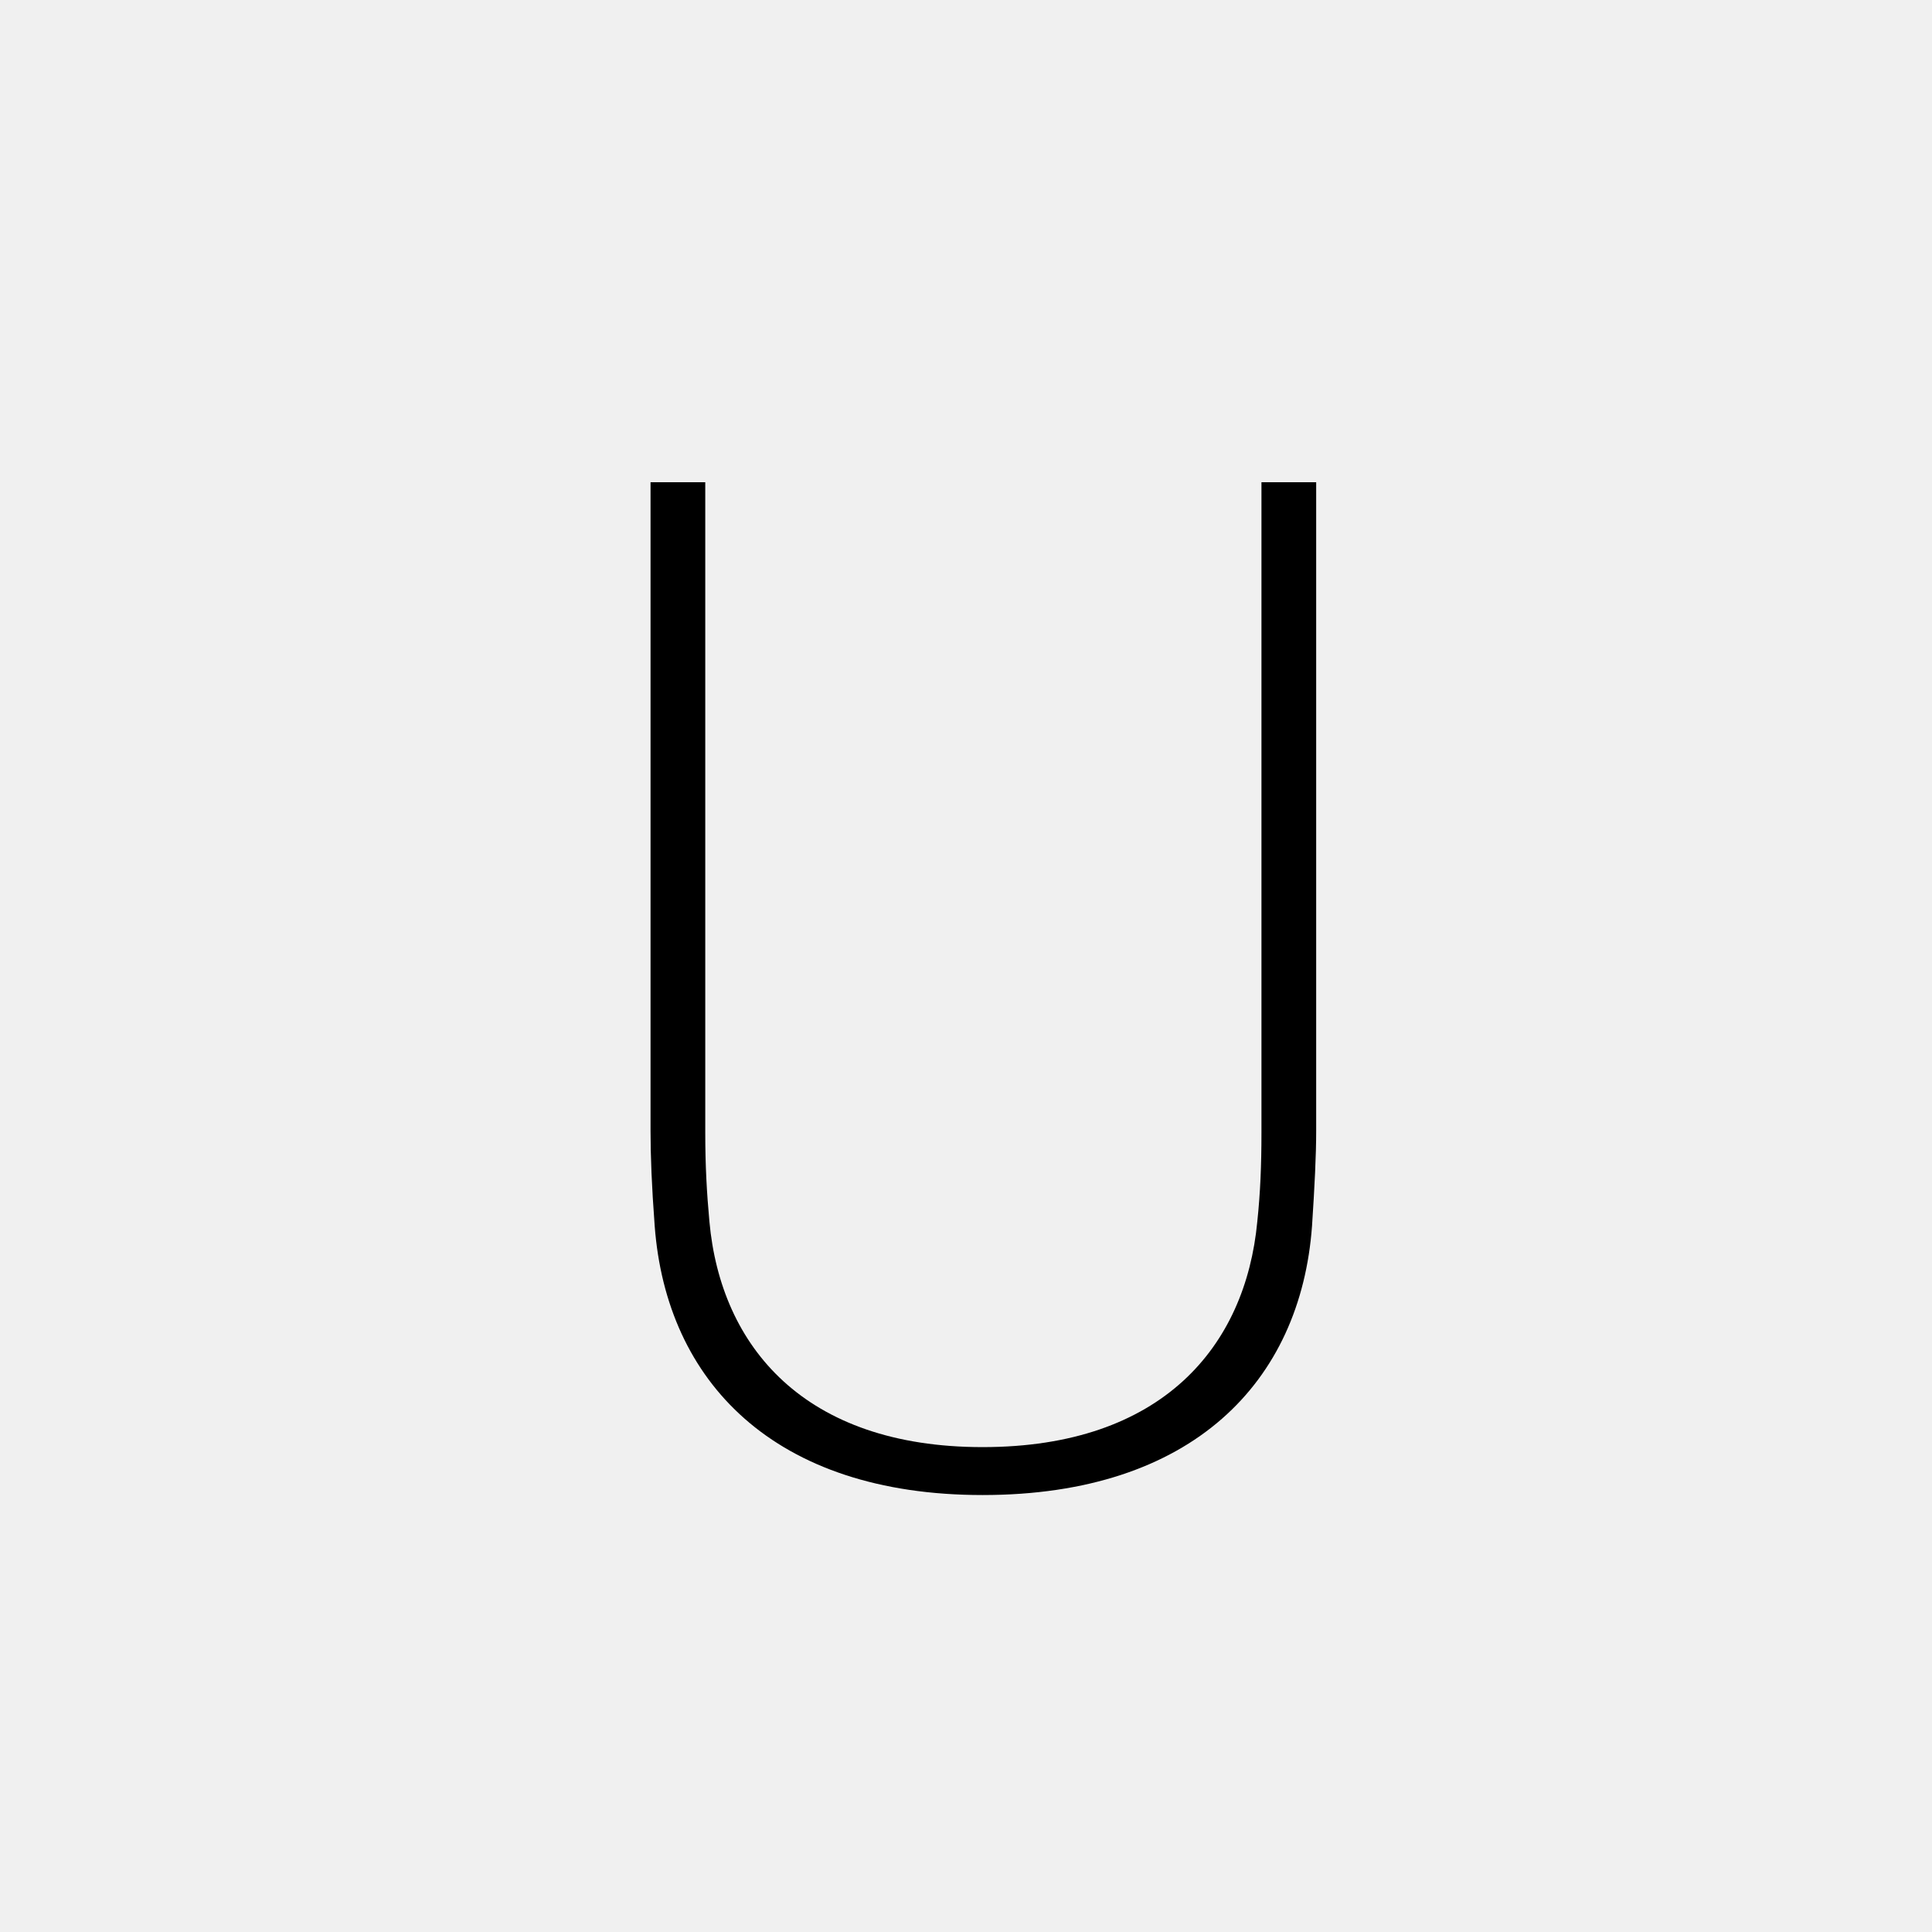
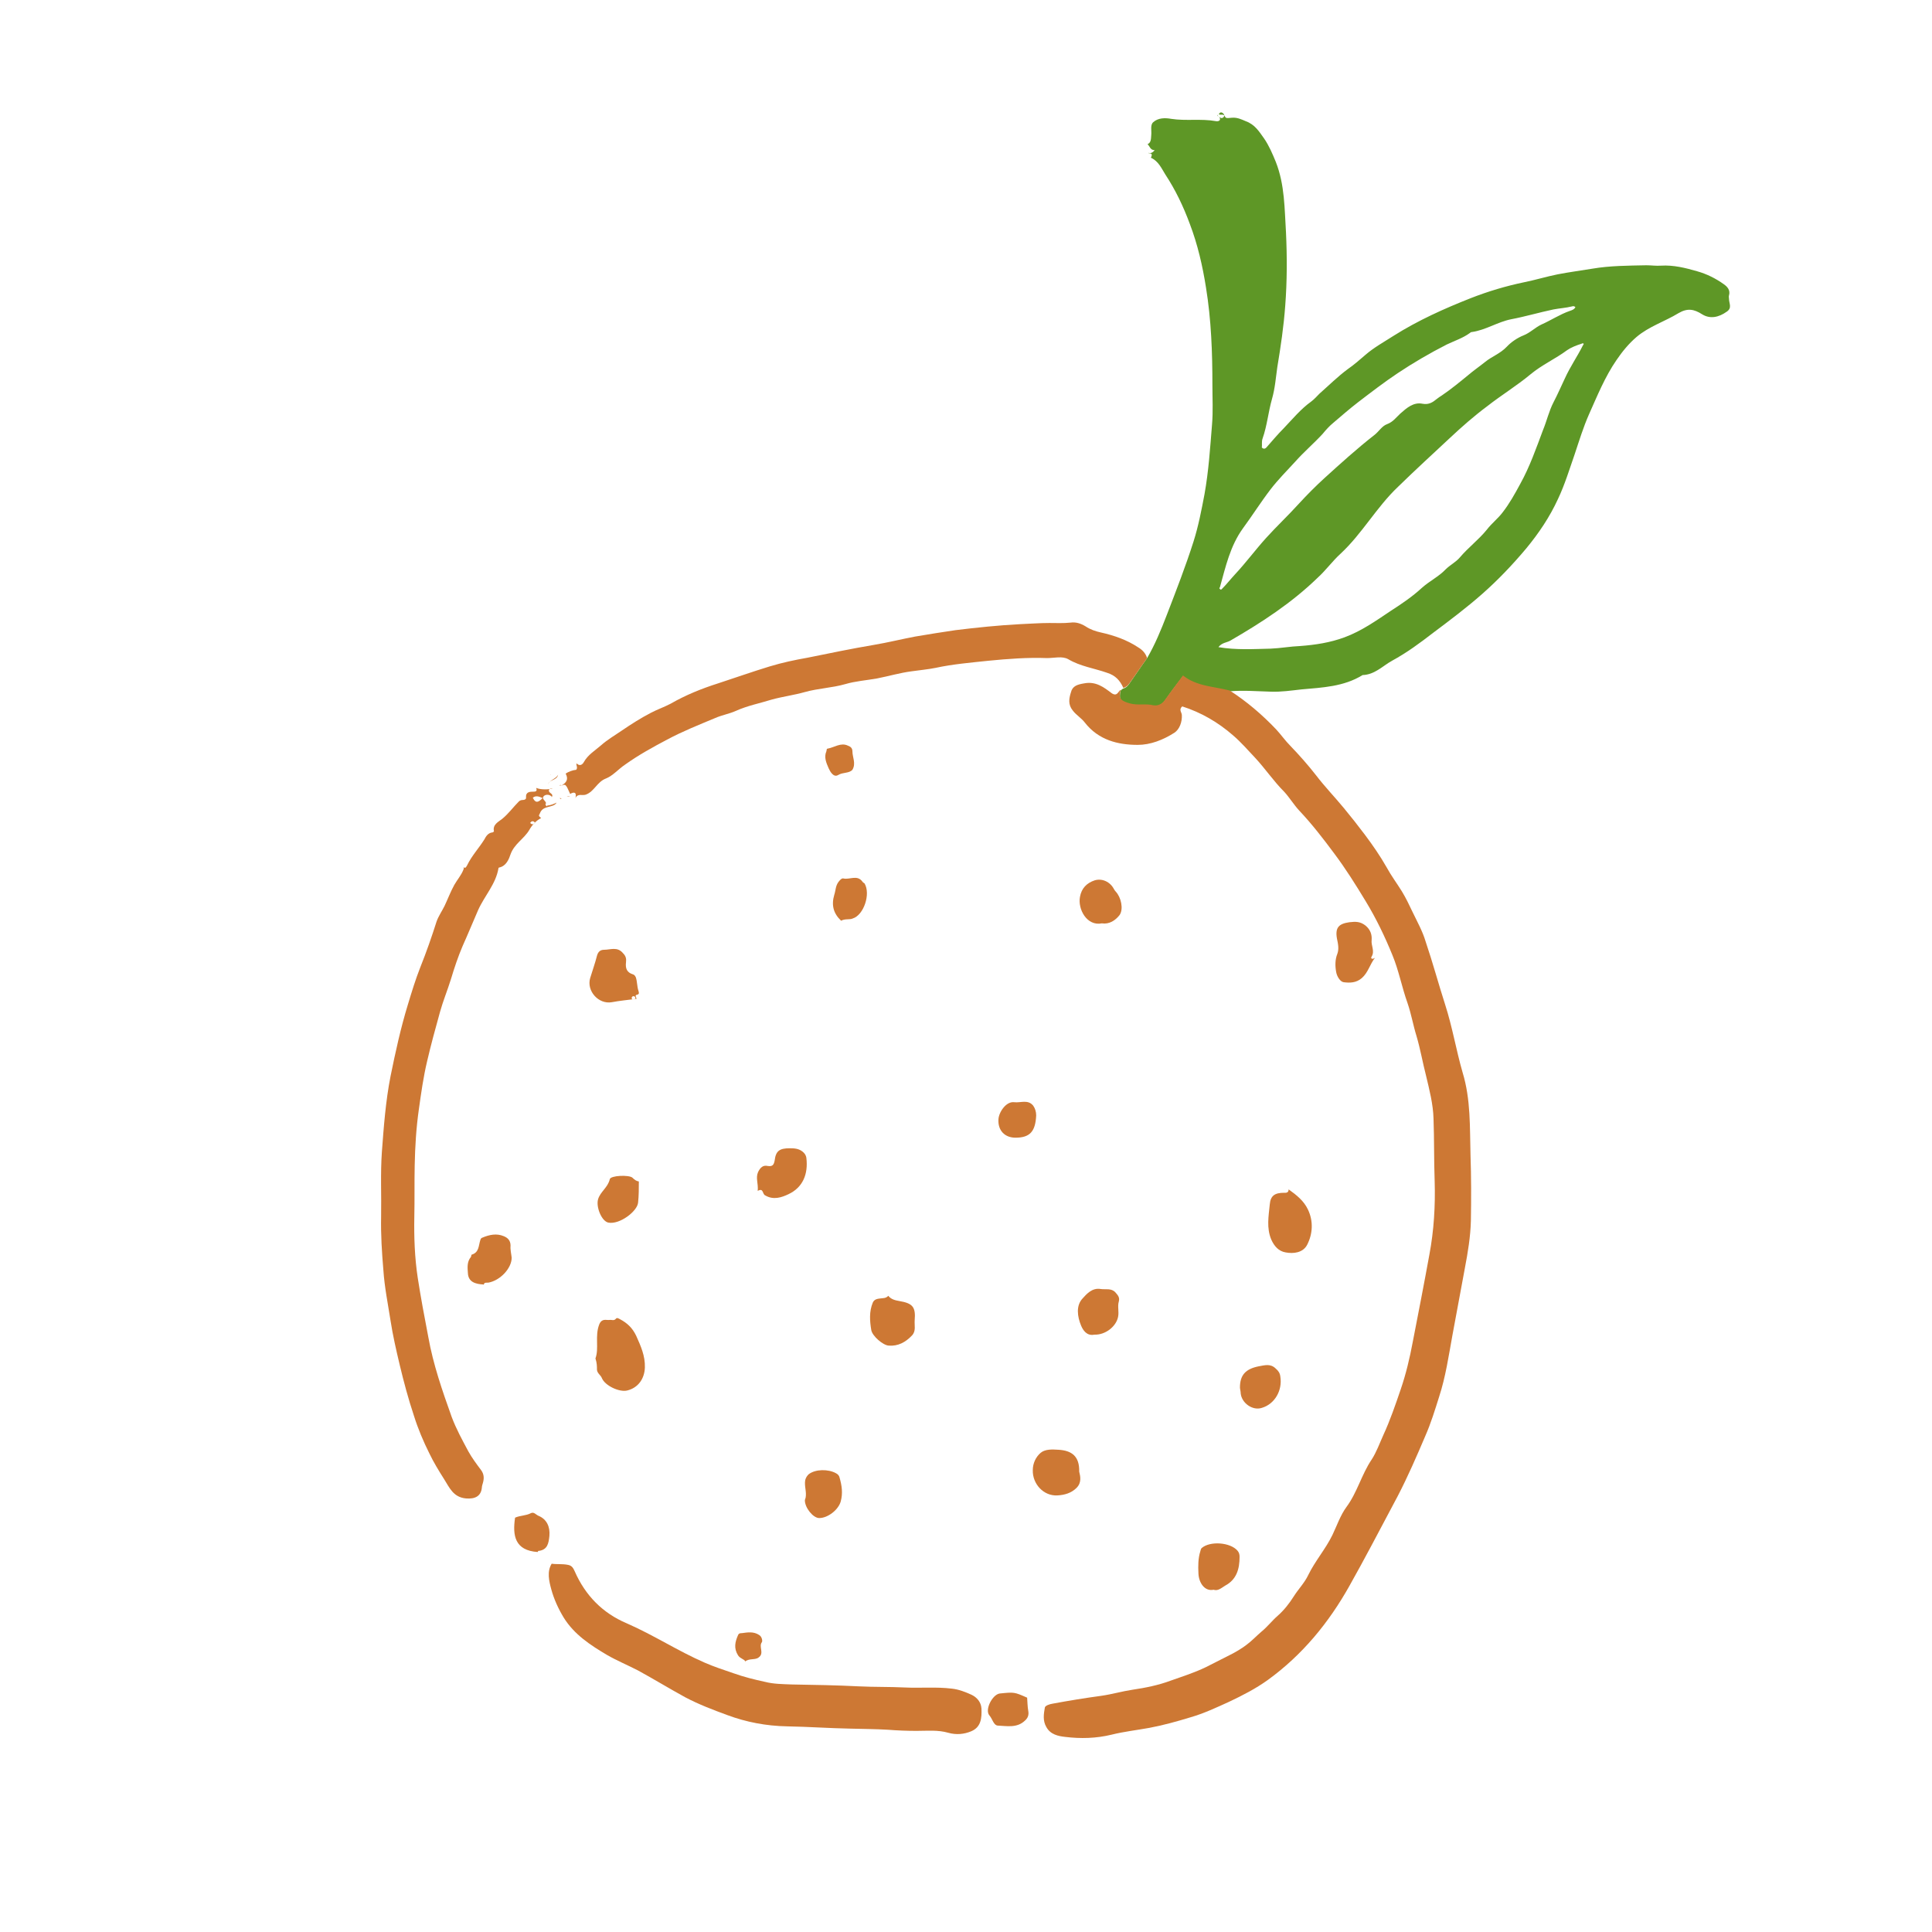
- <svg xmlns="http://www.w3.org/2000/svg" id="Layer_1" viewBox="0 0 512 512">
-   <path d="M348.8 299.7c0 6.5-.4 14.5-1.1 25.2-3 41.2-31.6 71.3-87.3 71.3-55.3 0-83.8-30.1-86.9-71.3-.8-10.7-1.1-18.7-1.1-25.2V127.8h14.5v172.3c0 8.8.4 16 1.1 23.6 3 33.2 25.2 59.8 72.4 59.8 47.6 0 69.7-26.7 72.8-59.8.8-7.6 1.1-14.9 1.1-23.6V127.8h14.5v171.9z" />
+ <svg xmlns="http://www.w3.org/2000/svg" version="1.1" id="Layer_1" x="0px" y="0px" viewBox="0 0 512 512" style="enable-background:new 0 0 512 512;" xml:space="preserve">
+   <style type="text/css">
+ 	.st0{display:none;}
+ 	.st1{fill:#FFFFFF;}
+ 	.st2{fill:#5E9726;}
+ 	.st3{fill:#CD7834;}
+ </style>
+   <path class="st0" d="M348.8,299.7c0,6.5-0.4,14.5-1.1,25.2c-3,41.2-31.6,71.3-87.3,71.3c-55.3,0-83.8-30.1-86.9-71.3  c-0.8-10.7-1.1-18.7-1.1-25.2V127.8h14.5v172.3c0,8.8,0.4,16,1.1,23.6c3,33.2,25.2,59.8,72.4,59.8c47.6,0,69.7-26.7,72.8-59.8  c0.8-7.6,1.1-14.9,1.1-23.6V127.8h14.5L348.8,299.7L348.8,299.7z" />
+   <g id="图层_2">
+     <rect class="st1" width="512" height="512" />
+   </g>
+   <g>
+     <g>
+       <path class="st2" d="M304,174.4c2.1-3.6,3.7-7.5,5.2-11.4c2.5-6.5,5-12.9,7.1-19.5c1.3-4.1,2.1-8.3,2.9-12.5    c1.1-6.1,1.5-12.3,2-18.5c0.3-3.5,0.1-6.9,0.1-10.4c0-8.7-0.3-17.3-1.7-25.9c-0.9-5.7-2.2-11.4-4.3-16.9c-1.7-4.6-3.8-9-6.5-13.1    c-1-1.6-1.8-3.5-3.8-4.4c0.2-0.5,0.6-1.2-0.6-1.2c0,0,0,0,0-0.1c0.6,0.2,1.1-0.1,1.6-0.7c-1.2,0-1.3-1.1-1.9-1.6    c1.1-0.4,0.9-1.8,1-2.5c0.1-1.1-0.3-2.6,0.5-3.3c1.3-1.2,3.2-1.2,4.8-0.9c3.9,0.6,7.9-0.1,11.8,0.6c0.5,0.1,1.6,0,0.9-1.2l0,0    c0.4,0.5,0.8,0.5,1.2,0.1c0.2-0.3,0.2-0.6-0.1-0.9c-0.4-0.4-0.9-0.5-1.2,0.2l0,0c0.5,0.3,1.3-0.3,1.7,0.7c0.2,0.5,1.3,0.2,1.8,0.2    c1.4-0.1,2.4,0.4,3.6,0.9c2.5,0.9,3.6,2.8,4.9,4.6c1.3,1.9,2.2,4,3.1,6.2c2.4,6.1,2.3,12.4,2.7,18.7c0.3,6.4,0.3,12.9-0.2,19.4    c-0.4,5.5-1.2,10.9-2.1,16.3c-0.4,2.8-0.6,5.6-1.4,8.4c-1,3.5-1.3,7.1-2.5,10.5c-0.3,0.8-0.1,1.7-0.2,2.4c0.5,0.5,0.9,0.3,1.2,0    c1.5-1.7,3-3.5,4.6-5.1c2.3-2.4,4.5-5.1,7.3-7.1c0.8-0.6,1.5-1.4,2.2-2.1c2.5-2.2,4.8-4.5,7.5-6.5c1.6-1.1,3.2-2.5,4.7-3.8    c2.2-1.9,4.9-3.4,7.4-5c6.5-4.1,13.4-7.2,20.5-10c4.6-1.8,9.3-3.2,14.1-4.2c3-0.6,5.9-1.5,8.9-2.1c3.1-0.6,6.2-1,9.2-1.5    c4.7-0.8,9.5-0.8,14.3-0.9c1.3,0,2.6,0.2,3.9,0.1c3.3-0.2,6.5,0.6,9.6,1.5c2.5,0.7,4.9,1.9,7,3.4c1,0.7,1.8,1.6,1.4,3    c-0.1,0.3,0,0.6,0,0.9c0,1.2,0.9,2.4-0.6,3.4c-2.1,1.5-4.4,2-6.5,0.7c-2.2-1.4-3.9-1.7-6.3-0.3c-3.6,2.2-7.8,3.5-11.1,6.3    c-2.1,1.8-3.8,3.9-5.3,6.1c-3.1,4.5-5.1,9.5-7.3,14.4c-1.5,3.4-2.6,7-3.8,10.6c-1.4,4-2.6,8-4.4,11.8c-2.2,4.8-5.1,9.1-8.4,13.1    c-3.6,4.3-7.5,8.4-11.7,12.1c-4.2,3.7-8.6,7-13,10.3c-3.5,2.7-7,5.3-10.9,7.4c-2.5,1.4-4.6,3.7-7.8,3.8c-5,3.1-10.7,3.3-16.2,3.8    c-2.7,0.3-5.4,0.7-8.1,0.6c-3.6-0.1-7.3-0.4-10.9-0.1c-4.2-1.1-8.8-1.1-12.4-4c-1.7,2.2-3.3,4.3-4.8,6.5c-0.8,1.1-2,1.6-3.1,1.4    c-2.1-0.5-4.1,0.1-6.2-0.5c-2.4-0.7-3-1.2-2.4-3.6c0.2-0.2,0.4-0.4,0.6-0.5c0.7-0.2,1.2-0.6,1.6-1.2    C300.9,178.9,302.4,176.6,304,174.4z M323.8,156.1c1.2-1.2,2.3-2.6,3.5-3.9c2.9-3.1,5.4-6.5,8.2-9.6c2.8-3.1,5.9-6,8.7-9.1    c2.2-2.4,4.5-4.7,6.8-6.8c4.3-3.9,8.6-7.8,13.2-11.4c1.2-0.9,2-2.4,3.4-2.9c1.6-0.6,2.4-1.8,3.5-2.8c1.7-1.5,3.5-3.1,5.9-2.6    c1.7,0.3,2.7-0.4,3.8-1.3c0.4-0.3,0.8-0.6,1.3-0.9c2.5-1.7,4.8-3.6,7-5.4c1.4-1.2,3-2.3,4.5-3.5c1.7-1.4,4-2.2,5.7-4    c1.2-1.3,2.9-2.4,4.4-3c1.8-0.7,3.1-2.1,4.8-2.9c2.5-1.1,4.9-2.7,7.5-3.6c0.6-0.2,1.2-0.4,1.5-1c-0.3-0.3-0.6-0.3-0.9-0.2    c-1.6,0.4-3.3,0.5-4.9,0.8c-3.8,0.8-7.5,1.9-11.2,2.6c-3.6,0.7-6.8,2.9-10.5,3.4c-0.2,0-0.3,0.1-0.4,0.2c-1.9,1.4-4.1,2.1-6.2,3.1    c-4.5,2.3-8.8,4.8-13,7.6c-3.6,2.4-7.1,5.1-10.5,7.7c-2.2,1.7-4.4,3.6-6.5,5.4c-1.1,0.9-2,1.9-2.9,3c-2.3,2.5-5,4.8-7.3,7.4    c-2.2,2.4-4.5,4.7-6.5,7.3c-2.6,3.4-4.8,6.9-7.3,10.3c-3.4,4.7-4.6,10.2-6.1,15.6c-0.1,0.2-0.3,0.3,0,0.5    C323.5,156.4,323.7,156.2,323.8,156.1z M419.1,91.1c-1.3,0.4-2.8,1-3.8,1.7c-3.1,2.3-6.7,3.9-9.7,6.4c-3.6,3-7.7,5.5-11.4,8.4    c-3.5,2.6-6.8,5.5-10,8.5c-4.6,4.3-9.2,8.5-13.7,12.9c-5.7,5.4-9.5,12.4-15.2,17.7c-2.2,2-3.9,4.4-6.1,6.4    c-6.9,6.7-14.9,11.9-23.2,16.7c-0.9,0.5-2.2,0.5-3.1,1.7c4.7,0.8,9.3,0.5,13.8,0.4c2.6-0.1,5.3-0.6,7.9-0.7    c4-0.3,7.9-0.9,11.7-2.3c4.6-1.7,8.5-4.5,12.4-7.1c2.8-1.8,5.6-3.7,8.1-6c2-1.8,4.5-3,6.3-4.9c1.2-1.2,2.7-1.9,3.8-3.2    c2.2-2.6,5-4.7,7.1-7.3c1.3-1.7,3-3,4.2-4.6c1.8-2.3,3.3-5,4.7-7.6c2.5-4.5,4.2-9.4,6-14.2c1-2.4,1.6-5.1,2.8-7.4    c1.1-2.1,2-4.2,3-6.3c1.4-3.1,3.3-5.8,4.8-8.8c0.1-0.1,0.2-0.3,0.2-0.4C419.5,90.9,419.3,91,419.1,91.1z" />
+       <path class="st3" d="M297,182.8c-0.6,2.4,0,2.9,2.4,3.6c2.1,0.6,4.2,0,6.2,0.5c1.1,0.2,2.3-0.2,3.1-1.4c1.5-2.1,3.1-4.2,4.8-6.5    c3.6,2.9,8.2,2.9,12.4,4c4.5,2.9,8.6,6.4,12.3,10.3c1.3,1.4,2.4,3,3.8,4.4c2.4,2.5,4.7,5.1,6.8,7.8c2.3,3,4.9,5.7,7.3,8.6    c1.9,2.3,3.8,4.7,5.6,7.1c2.1,2.8,4.1,5.7,5.8,8.7c1.2,2.2,2.7,4.2,4,6.3c1.1,1.8,2,3.7,2.9,5.6c1.2,2.5,2.6,5,3.4,7.7    c1.9,5.6,3.4,11.2,5.2,16.8c1.9,5.9,2.9,12,4.6,17.9c2.2,7.2,1.9,14.6,2.1,21.9c0.2,5.8,0.2,11.6,0.1,17.4    c-0.1,4.2-0.8,8.4-1.6,12.6c-1.1,5.9-2.2,11.9-3.3,17.8c-1,5.5-1.8,11-3.5,16.2c-1.1,3.5-2.2,7.1-3.7,10.5    c-2.3,5.4-4.6,10.7-7.3,15.9c-2.3,4.3-4.6,8.7-6.9,13c-1.9,3.6-3.9,7.2-5.9,10.8c-5.5,9.8-12.5,18.3-21.6,24.9    c-3.2,2.3-6.7,4.1-10.3,5.8c-3.3,1.5-6.7,3.1-10.2,4.1c-3.6,1.1-7.2,2.1-10.9,2.8c-3.3,0.6-6.8,1-10,1.8c-4.1,1-8.2,1.1-12.3,0.6    c-1.8-0.2-3.9-0.6-5-2.6c-1-1.7-0.7-3.5-0.4-5.2c0.1-0.5,1.3-0.9,2-1c4.3-0.8,8.6-1.5,13-2.1c2.8-0.4,5.5-1.2,8.2-1.6    c3.4-0.5,6.9-1.2,10.1-2.4c3.1-1.1,6.3-2.1,9.4-3.6c2.2-1.1,4.3-2.2,6.5-3.3c1.4-0.7,2.9-1.6,4.1-2.5c1.4-1,2.7-2.4,4.1-3.6    c1.6-1.3,2.8-2.9,4.3-4.2c1.7-1.5,3.1-3.3,4.3-5.2c1.2-1.9,2.8-3.5,3.8-5.6c1.8-3.7,4.6-6.9,6.4-10.6c1.2-2.5,2.1-5.2,3.7-7.4    c2.9-3.9,4-8.6,6.7-12.6c1.3-2,2.1-4.3,3.1-6.5c1.8-3.9,3.2-8,4.6-12.1c1.4-4.1,2.4-8.3,3.2-12.6c1.5-7.7,3-15.4,4.4-23.1    c1.2-6.4,1.6-12.9,1.4-19.5c-0.2-5.5-0.1-11-0.3-16.5c-0.1-3.9-1.1-7.7-2-11.5c-0.9-3.5-1.5-7-2.5-10.4c-0.9-2.9-1.4-5.9-2.4-8.8    c-1.5-4.2-2.3-8.6-4-12.7c-2-4.9-4.3-9.7-7.1-14.3c-2.6-4.3-5.3-8.6-8.3-12.6c-2.9-3.9-5.9-7.8-9.3-11.4c-1.4-1.5-2.6-3.5-4-5    c-2.8-2.8-5-6.1-7.7-9c-1.9-2-3.7-4.1-5.8-5.9c-4-3.5-8.5-6.1-13.5-7.7c-1,0.9-0.1,1.6-0.1,2.3c0.1,1.8-0.6,3.8-2,4.7    c-3,1.9-6.3,3.2-9.7,3.2c-5.3,0-10.4-1.3-14-5.9c-0.9-1.2-2.3-2-3.2-3.2c-1.3-1.6-1-3.2-0.5-4.8c0.4-1.7,1.7-2.1,3.5-2.4    c3.1-0.6,5.2,1,7.3,2.6C296.1,184.7,296.3,183.2,297,182.8z" />
+       <path class="st3" d="M145,213.5c1-0.1,1.9-0.5,2.5-0.8c-0.8,1.5-3.6,0.6-4.4,2.8c-0.3,0.7-0.5,0.6,0.3,1.3c-1.4,0.7-2.5,2-3.1,3.1    c-1.4,2.4-4,3.7-5,6.5c-0.4,1.2-1.1,3.1-3,3.5c-0.1,0-0.2,0.1-0.2,0.2c-0.7,4.2-3.7,7.3-5.4,11.1c-1.4,3.2-2.7,6.4-4.1,9.5    c-1.2,2.8-2.2,5.8-3.1,8.8c-0.9,2.9-2.1,5.8-2.9,8.7c-1.2,4.3-2.4,8.7-3.4,13c-1,4.2-1.6,8.5-2.2,12.8c-0.7,4.9-1,9.8-1.1,14.8    c-0.1,4.6,0,9.1-0.1,13.7c-0.1,5.4,0.1,10.8,0.9,16.1c0.8,5.2,1.8,10.5,2.8,15.7c1.3,7.3,3.7,14.2,6.2,21.2    c1.2,3.2,2.8,6.1,4.4,9.1c1,1.8,2.2,3.4,3.4,5c0.8,1.1,0.8,2.2,0.5,3.3c-0.1,0.4-0.3,0.9-0.3,1.3c-0.2,2.3-1.8,3.1-4.2,2.9    c-3.4-0.3-4.4-2.9-5.8-5.1c-1.4-2.2-2.8-4.5-3.9-6.8c-1.6-3.2-3-6.5-4.1-10c-1.5-4.5-2.7-9-3.8-13.6c-0.9-3.8-1.8-7.7-2.4-11.6    c-0.7-4.5-1.6-8.9-1.9-13.4c-0.4-4.7-0.7-9.4-0.6-14.2c0.1-5.7-0.2-11.4,0.2-17.1c0.5-6.7,1-13.5,2.3-20.1    c1.3-6.4,2.7-12.8,4.6-19c1-3.3,2-6.6,3.3-9.9c1.6-4,3-8,4.3-12.1c0.5-1.4,1.4-2.7,2.1-4.1c0.9-1.9,1.6-3.8,2.6-5.6    c0.8-1.4,1.8-2.5,2.4-4c0.1-0.3,0.2-0.5,0-0.7l0,0c0.6,0.4,0.7,0,1-0.5c1.2-2.5,3.1-4.5,4.6-6.9c0.3-0.6,0.9-1.7,2.1-1.8    c0.1,0,0.4-0.2,0.4-0.3c-0.4-1.8,1.2-2.5,2.2-3.3c1.7-1.4,2.9-3.1,4.4-4.6c0.3-0.3,0.7-0.4,1.1-0.4c0.4,0,0.9-0.2,0.8-0.7    c-0.1-1.5,1.1-1.5,2-1.5c0.9,0,0.9-0.4,0.7-1c1.1,0.5,3.4,0.5,4.5,0.1c-0.1,0.1-0.8-0.1-1.1,0.4c-0.3,1,1.4,0.9,0.7,2    c0.1,0,0.1,0,0,0c0-0.1,0-0.1,0-0.2c-0.6-0.6-1.5-0.6-2-0.2c-0.9,0.8,0.5,1.3,0.5,2c-0.2,0.2-0.2,0.3,0,0.5    C144.7,213.8,144.9,213.7,145,213.5z M143.8,211.5c-1.1-0.5-1.8-0.7-2.6-0.1C142,213.1,142.8,212.5,143.8,211.5z M141.8,218    c-0.5-0.5-0.9-0.5-1.3,0.1C140.9,218.5,141.3,218.6,141.8,218z" />
+       <path class="st3" d="M304,174.4c-1.6,2.2-3.1,4.5-4.7,6.7c-0.4,0.6-0.9,1-1.6,1.2c-0.9-2-2.1-3.3-4.3-4c-3.4-1.2-7.1-1.7-10.3-3.6    c-1.6-0.9-3.7-0.3-5.6-0.3c-5.2-0.2-10.4,0.2-15.5,0.7c-4.7,0.5-9.5,0.9-14.1,1.9c-2,0.4-4.2,0.6-6.3,0.9    c-3.1,0.4-6.1,1.3-9.2,1.9c-2.8,0.5-5.7,0.7-8.4,1.5c-3.5,1-7.1,1.1-10.7,2.1c-2.8,0.8-5.9,1.2-8.8,2c-3.2,1-6.4,1.6-9.5,3    c-1.8,0.8-3.7,1.1-5.5,1.9c-4.3,1.8-8.6,3.5-12.7,5.7c-3.8,2-7.6,4.1-11.1,6.6c-1.8,1.2-3.3,3-5.1,3.7c-2.4,0.9-3.1,3.5-5.4,4.3    c-0.9,0.3-2.1-0.4-2.7,0.9c0.4-1.6-0.4-1.7-1.4-1.1c-1.2-2.7-1.2-2.7-2.5-2.1l0,0c1.6-0.9,2.1-1.8,1.3-3.3c0.8-0.5,1.8-0.9,2.8-1    c0.5-0.6-0.1-1.2,0.1-1.7c0.8,0.8,1.5,0.4,1.9-0.3c1.1-2,3-3.1,4.6-4.5c1.7-1.5,3.6-2.6,5.5-3.9c2.5-1.7,5-3.3,7.7-4.7    c1.7-0.9,3.5-1.5,5.2-2.4c4-2.3,8.2-4,12.6-5.4c4.6-1.5,9.1-3.1,13.7-4.5c3.3-1,6.6-1.7,10-2.3c5.9-1.2,11.7-2.4,17.6-3.4    c3.6-0.6,7.2-1.5,10.9-2.2c3.6-0.6,7.2-1.2,10.7-1.7c5.7-0.7,11.5-1.3,17.3-1.6c2.5-0.1,5.1-0.3,7.6-0.3c1.8,0,3.7,0.1,5.6-0.1    c1.4-0.2,2.7,0.2,4,1c1.2,0.8,2.6,1.3,4,1.6c3.6,0.8,7,2,10,4C302.7,172.2,303.6,173.1,304,174.4z" />
+       <path class="st3" d="M146.2,414.4c1.3,0.2,2.8,0,4.3,0.3c1.2,0.2,1.5,1.1,1.8,1.7c2.8,6.4,7.4,11.1,13.8,13.8    c7.1,3.1,13.5,7.3,20.6,10.4c2.5,1.1,5,1.9,7.6,2.8c2.8,1,5.6,1.7,8.4,2.3c2.3,0.6,4.7,0.6,7.1,0.7c5.9,0.1,11.9,0.2,17.8,0.5    c4,0.2,8.1,0.1,12.2,0.3c4.1,0.2,8.3-0.2,12.4,0.3c1.9,0.2,3.7,0.9,5.4,1.7c1.2,0.6,2.4,1.8,2.5,3.6c0.1,2.5-0.1,4.9-2.7,6    c-1.9,0.8-4,1-6.1,0.4c-2.8-0.8-5.6-0.5-8.4-0.5c-2.5,0-5.1-0.1-7.6-0.3c-3.4-0.2-6.7-0.2-10.1-0.3c-5.5-0.1-11-0.5-16.6-0.6    c-5.5-0.1-10.8-1.1-15.9-3c-3.8-1.4-7.5-2.8-11.1-4.7c-4.2-2.3-8.3-4.8-12.5-7.1c-2.7-1.4-5.6-2.6-8.2-4.1    c-4.4-2.6-8.7-5.4-11.5-9.9c-1.4-2.3-2.6-4.9-3.3-7.5C145.5,419,144.9,416.5,146.2,414.4z" />
+       <path class="st3" d="M157.8,360c1-2.7-0.2-5.9,1-9c0.7-1.7,1.8-1.1,2.7-1.2c0.6-0.1,1.2,0.3,1.7-0.3c0.3-0.4,0.7-0.1,1.1,0.1    c1.9,1,3.3,2.3,4.3,4.4c1.2,2.7,2.4,5.3,2.3,8.4c-0.1,3-1.8,5.4-4.7,6.1c-2.1,0.5-5.9-1.3-6.7-3.3c-0.3-0.8-1.2-1.2-1.3-2.2    C158.2,362.1,158.2,361.2,157.8,360z" />
+       <path class="st3" d="M341.5,315.2c2.1,1.5,4,3,5.1,5.3c1.5,3.1,1.3,6.5-0.2,9.4c-1.1,2.1-3.6,2.4-5.7,2c-1.8-0.3-3-1.6-3.8-3.4    c-1.3-3.1-0.7-6.2-0.4-9.3c0.2-2.4,1.4-3.1,3.8-3.1C340.7,316.1,341.5,316.2,341.5,315.2z" />
+       <path class="st3" d="M168.7,264.7c-2.3,0.3-4.5,0.5-6.6,0.9c-3.5,0.6-6.7-3-5.7-6.4c0.6-2,1.3-3.9,1.8-5.9    c0.3-1.1,0.9-1.6,1.9-1.6c1.7,0,3.5-0.9,5,0.9c0.8,0.8,0.9,1.5,0.8,2.4c-0.2,1.6,0.2,2.7,1.8,3.2c0.4,0.1,0.6,0.4,0.8,0.8    c0.4,1.2,0.3,2.4,0.7,3.6c0.1,0.4,0.3,0.8-0.3,1C168.1,263.7,168.6,264.2,168.7,264.7z M168.4,264.4c-0.1-0.3-0.3-0.4-0.5-0.4    c-0.3,0-0.5,0.2-0.5,0.5c0,0.3,0.3,0.4,0.5,0.3C168.1,264.9,168.4,264.8,168.4,264.4z" />
+       <path class="st3" d="M364.4,253.8c-1.4,1.8-1.8,3.9-3.5,5.4c-1.5,1.3-3.2,1.3-4.8,1.1c-0.9-0.1-1.8-1.5-2-2.7    c-0.3-1.6-0.3-3.3,0.3-4.8c0.5-1.3,0.2-2.7-0.1-4.1c-0.5-2.9,0.5-3.9,3.3-4.3c1.7-0.2,2.9-0.2,4.3,0.9c1.3,1.1,1.7,2.4,1.6,3.8    c-0.2,1.5,0.9,2.9,0,4.4C363.1,254.1,363.8,254.3,364.4,253.8z" />
+       <path class="st3" d="M200.8,315.6c0.2-2-0.6-3.4,0.1-5c0.6-1.2,1.3-1.9,2.6-1.6c1.3,0.2,1.6-0.4,1.8-1.5c0.3-2.5,1.3-3.2,4-3.2    c1.3,0,2.4,0.1,3.4,0.9c0.5,0.4,0.9,0.9,1,1.7c0.5,4.2-0.9,7.8-4.8,9.6c-1.7,0.8-3.9,1.6-6.1,0.3    C202,316.5,202.4,314.7,200.8,315.6z" />
+       <path class="st3" d="M235.4,343.4c0.8,1,1.9,1.2,3,1.4c3.5,0.6,4.3,1.6,4,5.1c-0.1,1.4,0.4,2.8-0.7,4c-1.7,1.8-3.7,2.9-6.2,2.7    c-1.5-0.1-4.3-2.5-4.6-4.1c-0.4-2.4-0.6-4.9,0.4-7.3c0.4-0.9,1.2-1,2-1.1C234,344,234.8,344.1,235.4,343.4z" />
+       <path class="st3" d="M286,390c0.3,1.2,0.7,2.9-0.7,4.3c-1.4,1.4-3.2,1.9-5.1,2c-3.6,0.2-6.6-3-6.5-6.7c0-1.8,0.8-3.5,2.1-4.6    c1.2-1,3.1-0.9,4.7-0.8C284,384.4,286.1,385.9,286,390z" />
+       <path class="st3" d="M135.6,333.3c0,2.8-3,6-6.1,6.6c-0.5,0.1-1.2-0.2-1.3,0.6c0,0-0.1-0.1-0.1-0.1c-2-0.1-4-0.6-4.1-3    c-0.1-1.4-0.3-3,0.8-4.3c0.1-0.2,0.1-0.6,0.2-0.6c2-0.6,1.8-2.4,2.3-3.9c0.1-0.3,0.2-0.5,0.5-0.6c1.9-0.8,3.8-1.2,5.7-0.4    c1,0.4,1.8,1.1,1.8,2.5C135.2,331.2,135.5,332.3,135.6,333.3z" />
+       <path class="st3" d="M321.6,421.3c-2.3,0.5-3.9-1.8-4-4.3c-0.1-2-0.1-4,0.5-5.9c0.1-0.3,0.1-0.5,0.3-0.8c2.2-2,7.7-1.6,9.6,0.7    c0.4,0.5,0.5,1,0.5,1.6c0,3.2-0.8,6-3.8,7.6C323.7,420.8,322.8,421.7,321.6,421.3z" />
+       <path class="st3" d="M213.5,396.9c0.3-1.6-0.4-3.1-0.1-4.7c0.2-0.7,0.5-1.1,0.9-1.5c1.8-1.4,5.2-1.4,7.2-0.3    c0.6,0.3,0.9,0.7,1,1.2c0.6,2.1,0.9,4.1,0.3,6.3c-0.6,2.2-3.4,4.4-5.7,4.4c-1.6,0-3.8-2.7-3.8-4.7    C213.3,397.5,213.4,397.2,213.5,396.9z" />
+       <path class="st3" d="M169.3,313.1c0,1.9,0,3.7-0.2,5.6c-0.2,2.3-4.9,5.9-7.9,5.3c-1.8-0.4-3.3-4.2-2.7-6.2c0.6-2,2.6-3.1,3.1-5.3    c0.2-1,5.1-1.2,6-0.4C168.1,312.6,168.6,313,169.3,313.1z" />
+       <path class="st3" d="M290,353.7c-2,0.4-3-1.2-3.5-2.4c-1-2.4-1.4-5.3,0.4-7.2c1-1.1,2.5-2.9,4.8-2.5c1.3,0.2,2.8-0.3,3.9,0.9    c0.6,0.7,1.2,1.3,0.9,2.4c-0.4,1.3,0.1,2.7-0.2,4.1C295.8,351.5,293,353.8,290,353.7z" />
+       <path class="st3" d="M292,244.7c-4,0.8-6.4-3.8-5.8-7c0.4-2.3,1.8-3.7,3.9-4.4c2-0.6,4.1,0.4,5.1,2.3c0.1,0.2,0.3,0.5,0.5,0.7    c1.4,1.5,2.1,4.6,1,6.2C295.6,243.9,294,245,292,244.7z" />
+       <path class="st3" d="M328.6,367.7c0-3.3,1.5-4.9,4.9-5.6c1.7-0.3,3.2-0.8,4.6,0.6c0.7,0.6,1.1,1.2,1.2,2.1    c0.6,3.7-1.5,7.3-4.9,8.3c-2.4,0.8-5.3-1.2-5.6-3.8C328.8,368.7,328.6,368.1,328.6,367.7z" />
+       <path class="st3" d="M222.9,244c-2.1-2-2.6-4.2-1.8-6.9c0.4-1.2,0.3-2.4,1.2-3.5c0.4-0.5,0.8-0.9,1.2-0.8c1.7,0.4,3.7-1.1,5.1,0.9    c0.1,0.2,0.4,0.3,0.5,0.4c1.7,2.8-0.2,8.4-3.1,9.3C225.2,243.8,224,243.4,222.9,244z" />
+       <path class="st3" d="M272.2,449.9c0.1,1.3,0.1,2.4,0.3,3.5c0.2,1.1-0.1,1.9-0.9,2.6c-2.1,2-4.8,1.4-7.2,1.3    c-1.1-0.1-1.4-1.8-2.2-2.7c-1.3-1.5,0.8-5.5,2.7-5.8C268.8,448.4,268.8,448.4,272.2,449.9z" />
+       <path class="st3" d="M269.1,301.5c-2.8,0-4.7-1.9-4.5-4.9c0.1-1.8,2-4.8,4.2-4.5c1.7,0.2,3.6-0.8,5,0.9c0.5,0.7,0.8,1.6,0.8,2.6    C274.4,299.9,272.9,301.5,269.1,301.5z" />
+       <path class="st3" d="M142.5,411.3c-6.1-0.4-6.7-4.4-6-9.1c1.3-0.6,2.9-0.5,4.2-1.2c0.8-0.4,1.3,0.4,2,0.7c2.2,0.9,3.1,2.9,2.9,5.3    c-0.2,2-0.5,3.7-2.8,4C142.6,410.9,142.5,411.3,142.5,411.3z" />
+       <path class="st3" d="M225.9,204c-0.9,1-2.5,0.6-3.8,1.4c-1.2,0.7-2.1-0.9-2.5-1.8c-0.6-1.4-1.3-2.9-0.6-4.5c0.1-0.2,0-0.7,0.3-0.7    c1.8-0.3,3.5-1.7,5.4-0.8c0.5,0.2,1.2,0.5,1.2,1.5C225.9,200.7,226.9,202.3,225.9,204z" />
+       <path class="st3" d="M201.1,439.2c-0.9,0.8-2.5,0.2-3.6,1.1c-0.2-0.6-1.3-0.7-1.9-1.6c-1.2-1.9-0.8-3.6,0-5.4    c0.2-0.5,0.7-0.5,1-0.5c1.5-0.2,3.1-0.5,4.6,0.5c0.8,0.5,0.9,1.7,0.7,1.9C201,436.4,202.6,438.1,201.1,439.2z" />
+       <path class="st3" d="M145.2,207.9c0.5-1.3,2.1-1.4,2.7-2.6C147.6,206.9,145.6,206.5,145.2,207.9z" />
+       <path class="st3" d="M150.2,211.1c0.1,0,0.4-0.1,0.9-0.1C150.6,211.2,150.3,211.1,150.2,211.1z" />
+       <path class="st2" d="M323,30.9c-0.3-0.2-0.5-0.4,0-0.7c0,0,0,0,0,0C322.5,30.5,322.5,30.7,323,30.9L323,30.9z" />
+       <polygon class="st3" points="145.9,205.3 145.8,205.3 145.9,205.2   " />
+       <path class="st3" d="M148.3,211.5c-0.1-0.1-0.2-0.2-0.3-0.3C148.1,211.3,148.2,211.4,148.3,211.5L148.3,211.5z" />
+       <path class="st3" d="M148.6,208c-0.1,0-0.2,0.1-0.3,0.1C148.5,208.3,148.6,208.2,148.6,208C148.7,208,148.6,208,148.6,208z" />
+       <path class="st3" d="M148.3,211.5c0.2,0,0.3,0,0.5,0.1C148.5,211.9,148.4,211.5,148.3,211.5C148.3,211.5,148.3,211.5,148.3,211.5z    " />
+     </g>
+   </g>
</svg>
